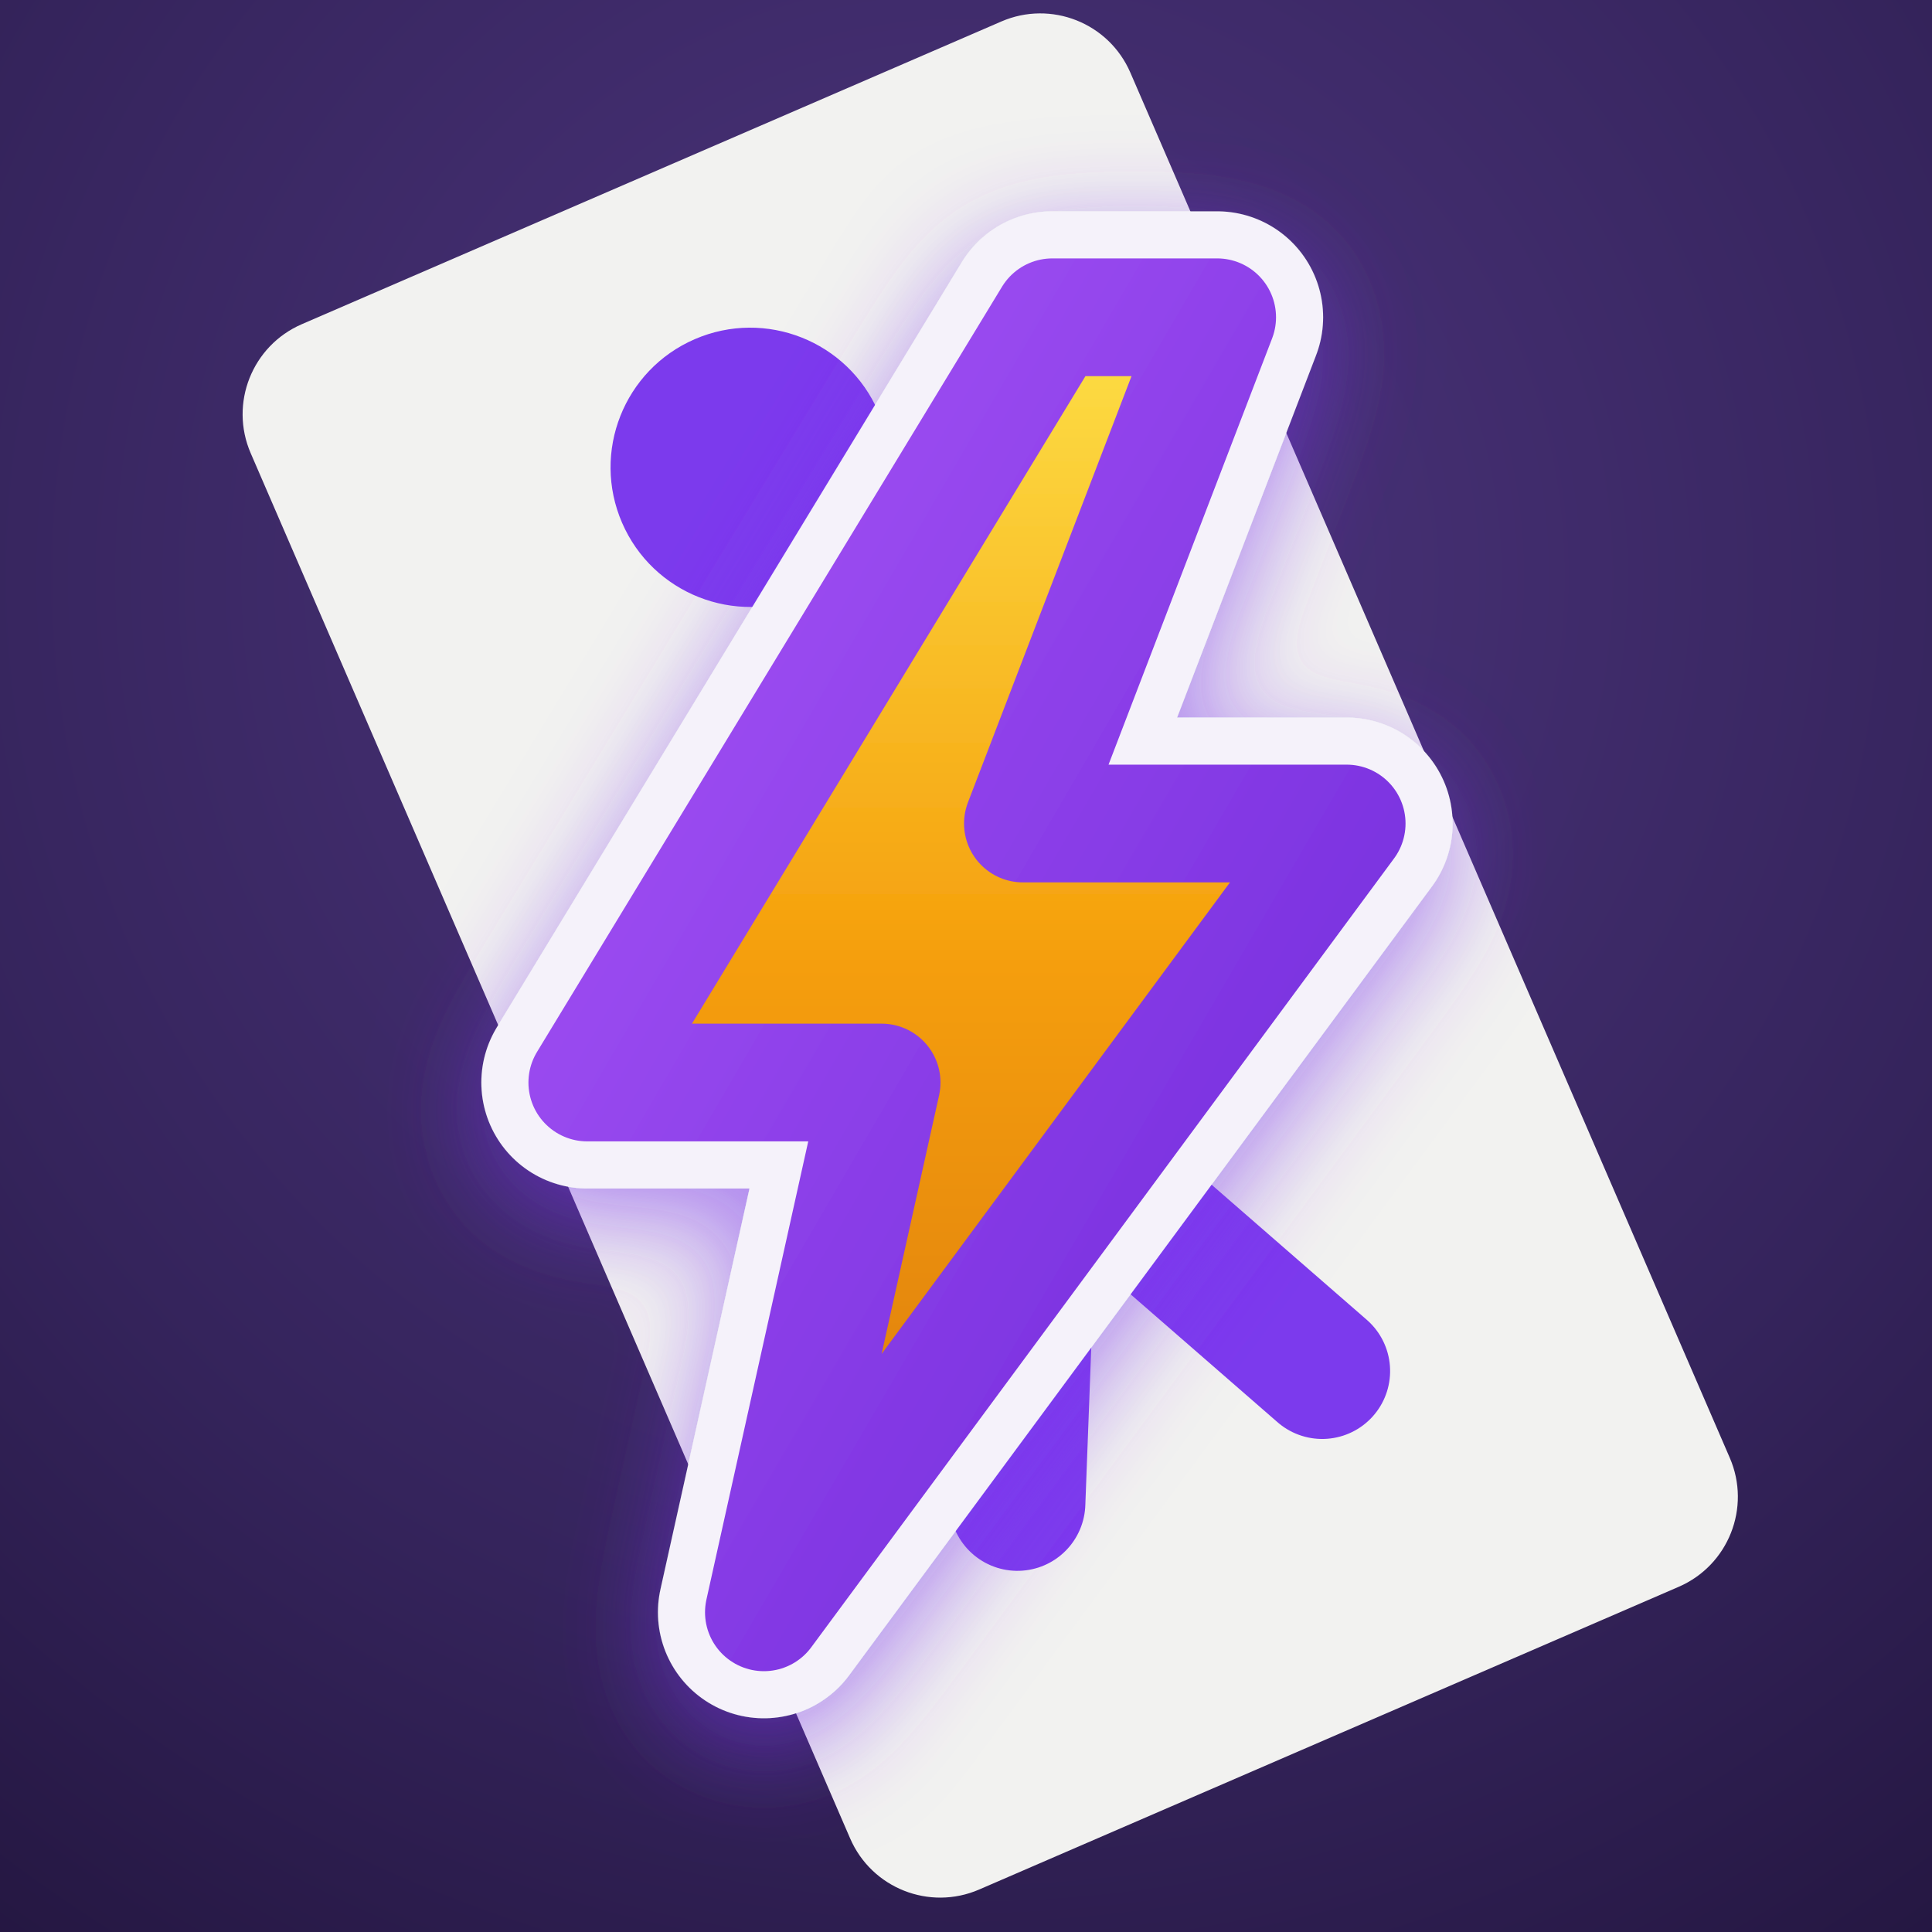
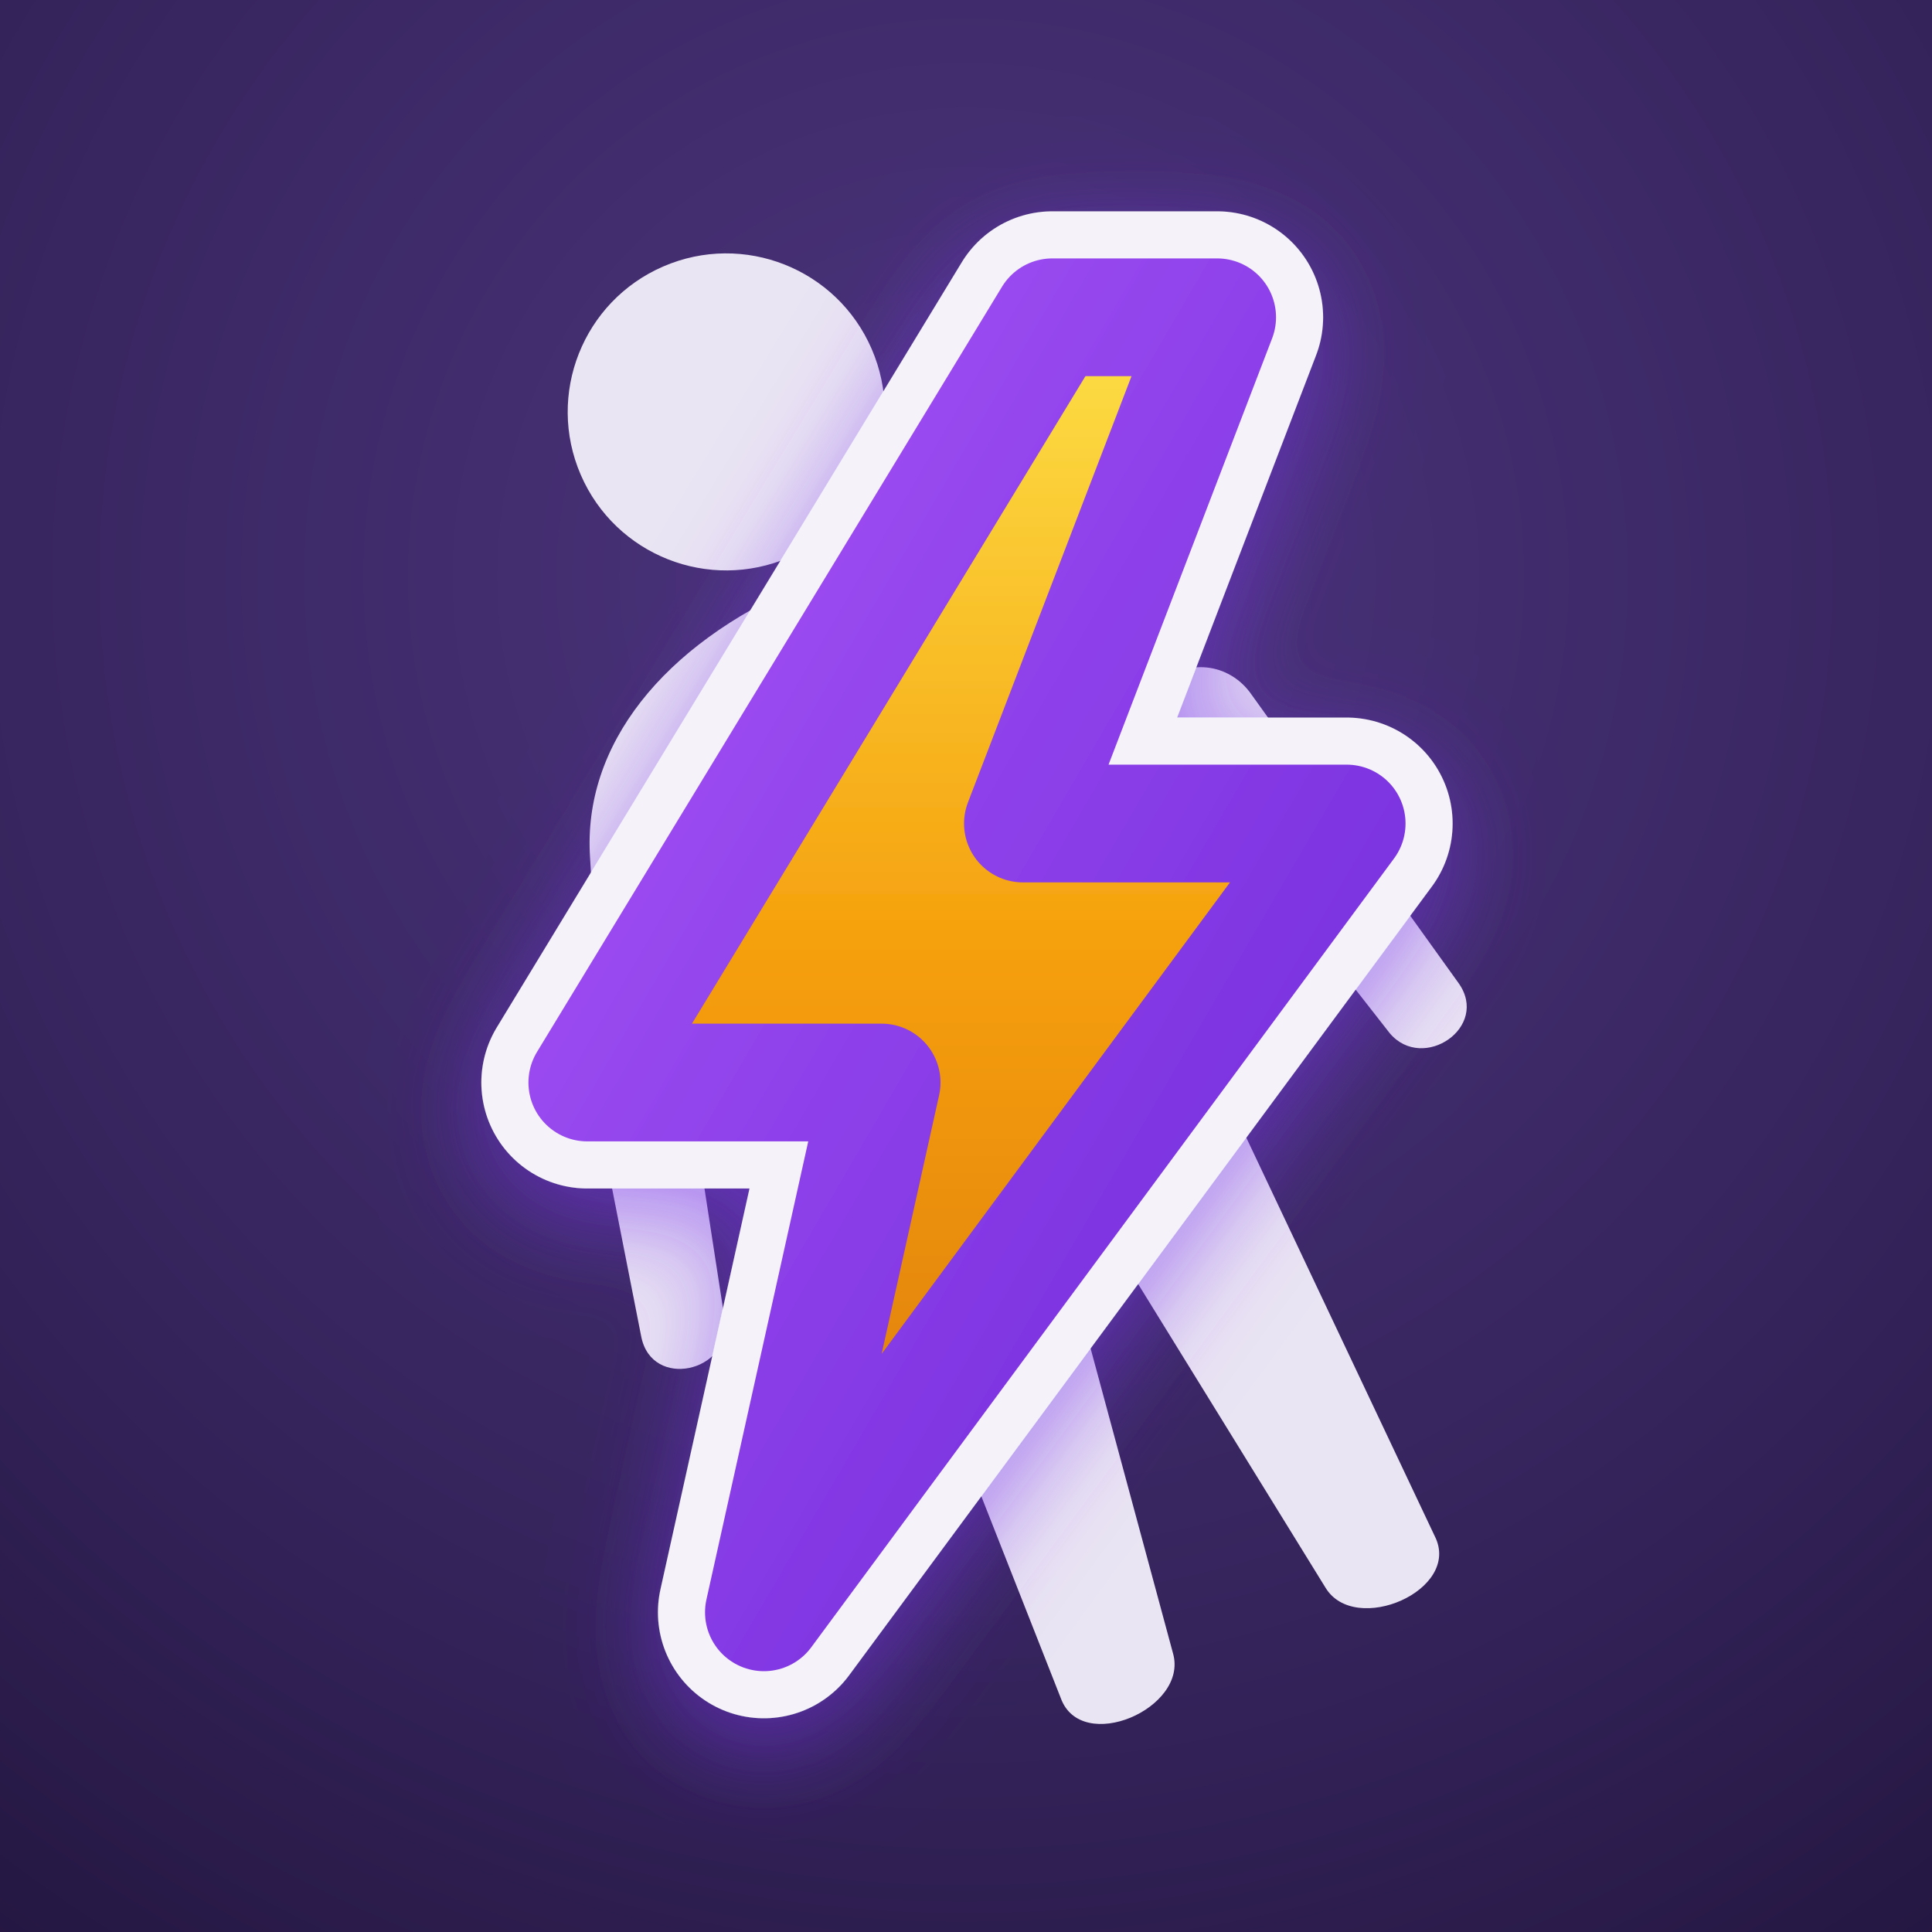
<svg xmlns="http://www.w3.org/2000/svg" width="512" height="512" viewBox="0 0 512 512">
  <defs>
    <radialGradient id="bgr" cx="0.5" cy="0.3" r="1.0">
      <stop offset="0" stop-color="#4d357e" />
      <stop offset="0.55" stop-color="#35245c" />
      <stop offset="1" stop-color="#1d1136" />
    </radialGradient>
    <linearGradient id="bolt" x1="0" y1="0" x2="0" y2="1">
      <stop offset="0" stop-color="#fde047" />
      <stop offset="0.5" stop-color="#f59e0b" />
      <stop offset="1" stop-color="#d97706" />
    </linearGradient>
    <linearGradient id="edge" x1="0" y1="0" x2="1" y2="1">
      <stop offset="0" stop-color="#a855f7" />
      <stop offset="1" stop-color="#6d28d9" />
    </linearGradient>
    <filter id="sh" x="-30%" y="-30%" width="160%" height="160%">
      <feDropShadow dx="0" dy="10" stdDeviation="18" flood-color="#7c3aed" flood-opacity="0.6" />
    </filter>
  </defs>
  <rect width="512" height="512" fill="url(#bgr)" />
-   <g transform="rotate(-23.4 256 256)">
-     <rect x="136" y="30" width="254" height="452" rx="26" fill="#f2f2f0" />
-     <circle cx="256" cy="112" r="37" fill="#7c3aed" />
-     <g fill="none" stroke="#7c3aed" stroke-width="36" stroke-linecap="round" stroke-linejoin="round">
-       <path d="M256 164 L256 300" />
-       <path d="M256 206 L198 264" />
-       <path d="M256 206 L314 264" />
-       <path d="M256 300 L212 392" />
-       <path d="M256 300 L300 392" />
-     </g>
+   <g transform="rotate(-23.4 256 256)" opacity="0.97" fill="#efeaf7">
+     <circle cx="256" cy="96" r="42" />
+     <path d="M256 146 c-40 0 -70 16 -80 44 l-8 22 c-4 12 12 18 17 6 l10 -20 c8 -14 26 -22 61 -22 c35 0 53 8 61 22 l10 20 c5 12 21 6 17 -6 l-8 -22 c-10 -28 -40 -44 -80 -44 Z" />
+     <path d="M180 208 c-10 -4 -20 2 -22 12 l-20 92 c-3 14 18 18 22 5 l24 -92 c2 -9 -1 -14 -4 -17 Z" />
+     <path d="M332 208 c10 -4 20 2 22 12 l20 92 c3 14 -18 18 -22 5 l-24 -92 c-2 -9 1 -14 4 -17 Z" />
+     <path d="M256 175 c-34 0 -54 14 -54 44 l0 70 c0 10 6 18 16 20 l76 0 c10 -2 16 -10 16 -20 l0 -70 c0 -30 -20 -44 -54 -44 Z" />
+     <path d="M228 300 c-14 0 -22 8 -22 24 l-4 120 c-1 16 30 16 32 1 l16 -110 l0 -35 Z" />
+     <path d="M284 300 c14 0 22 8 22 24 l4 120 c1 16 -30 16 -32 1 l-16 -110 l0 -35 Z" />
  </g>
  <g transform="translate(48 56) scale(0.78)" filter="url(#sh)">
    <path d="M296 36 L138 296 L238 296 L198 476 L396 208 L286 208 L352 36 Z" fill="none" stroke="#f5f2fa" stroke-width="72" stroke-linejoin="round" />
    <path d="M296 36 L138 296 L238 296 L198 476 L396 208 L286 208 L352 36 Z" fill="url(#bolt)" stroke="url(#edge)" stroke-width="40" stroke-linejoin="round" />
  </g>
</svg>
